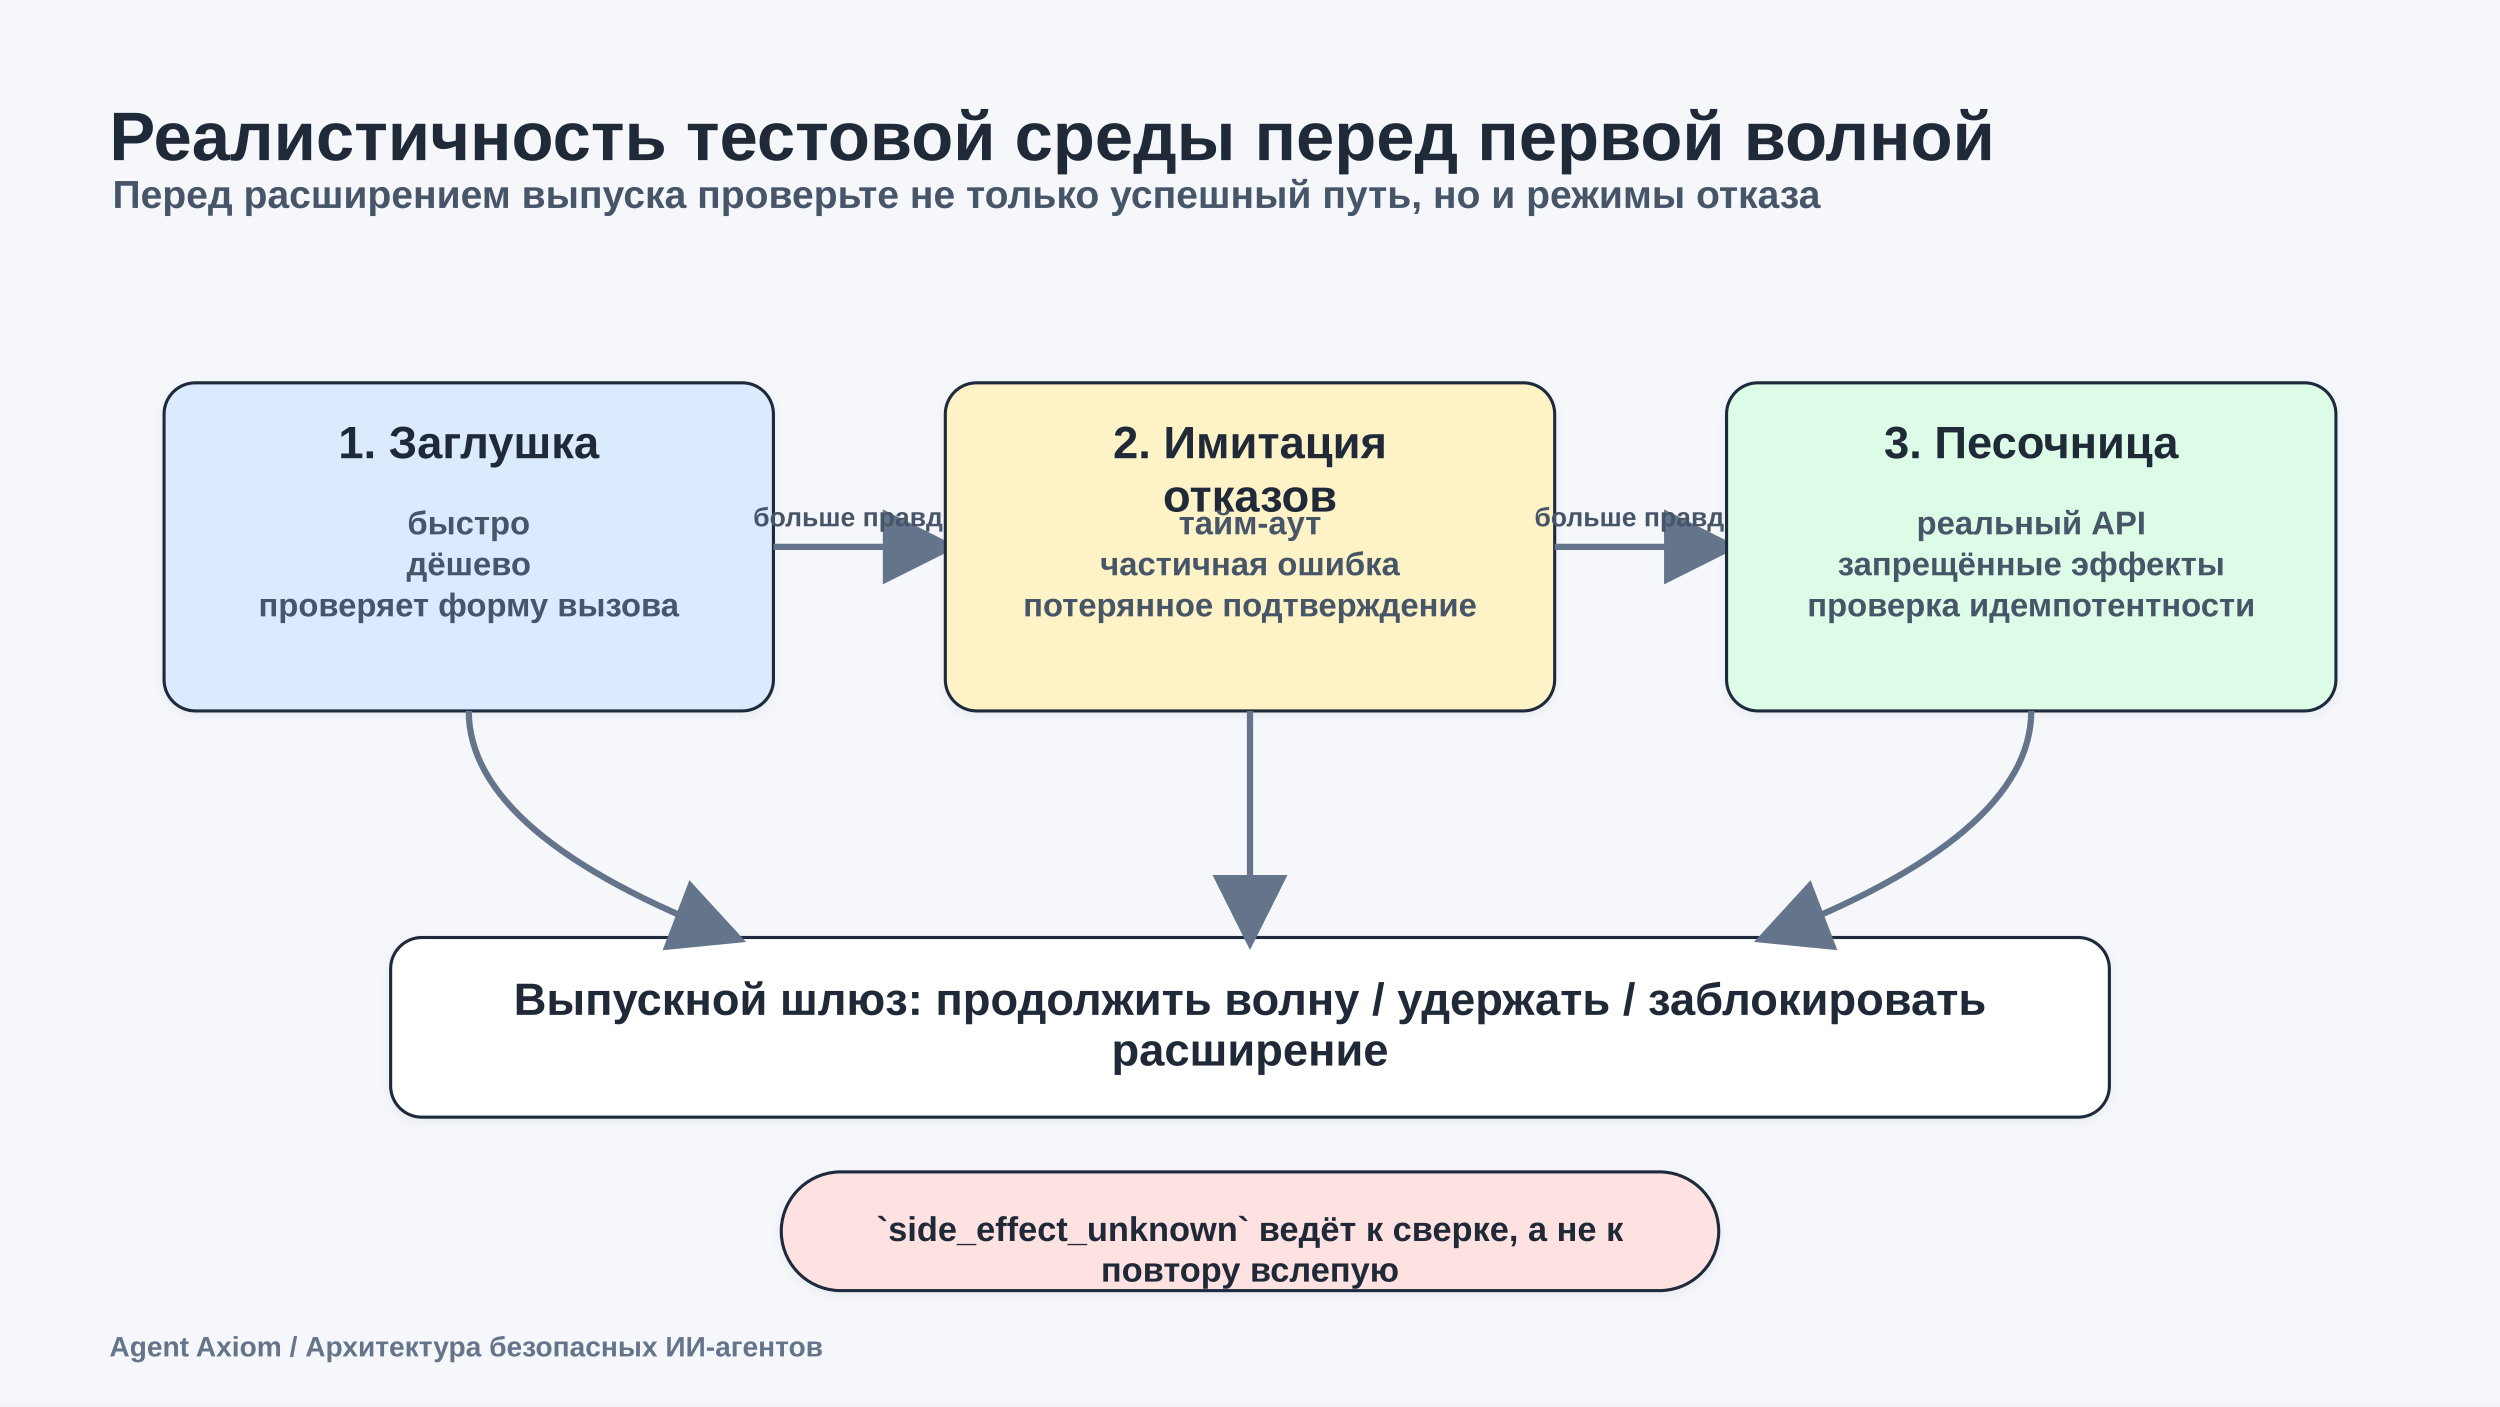
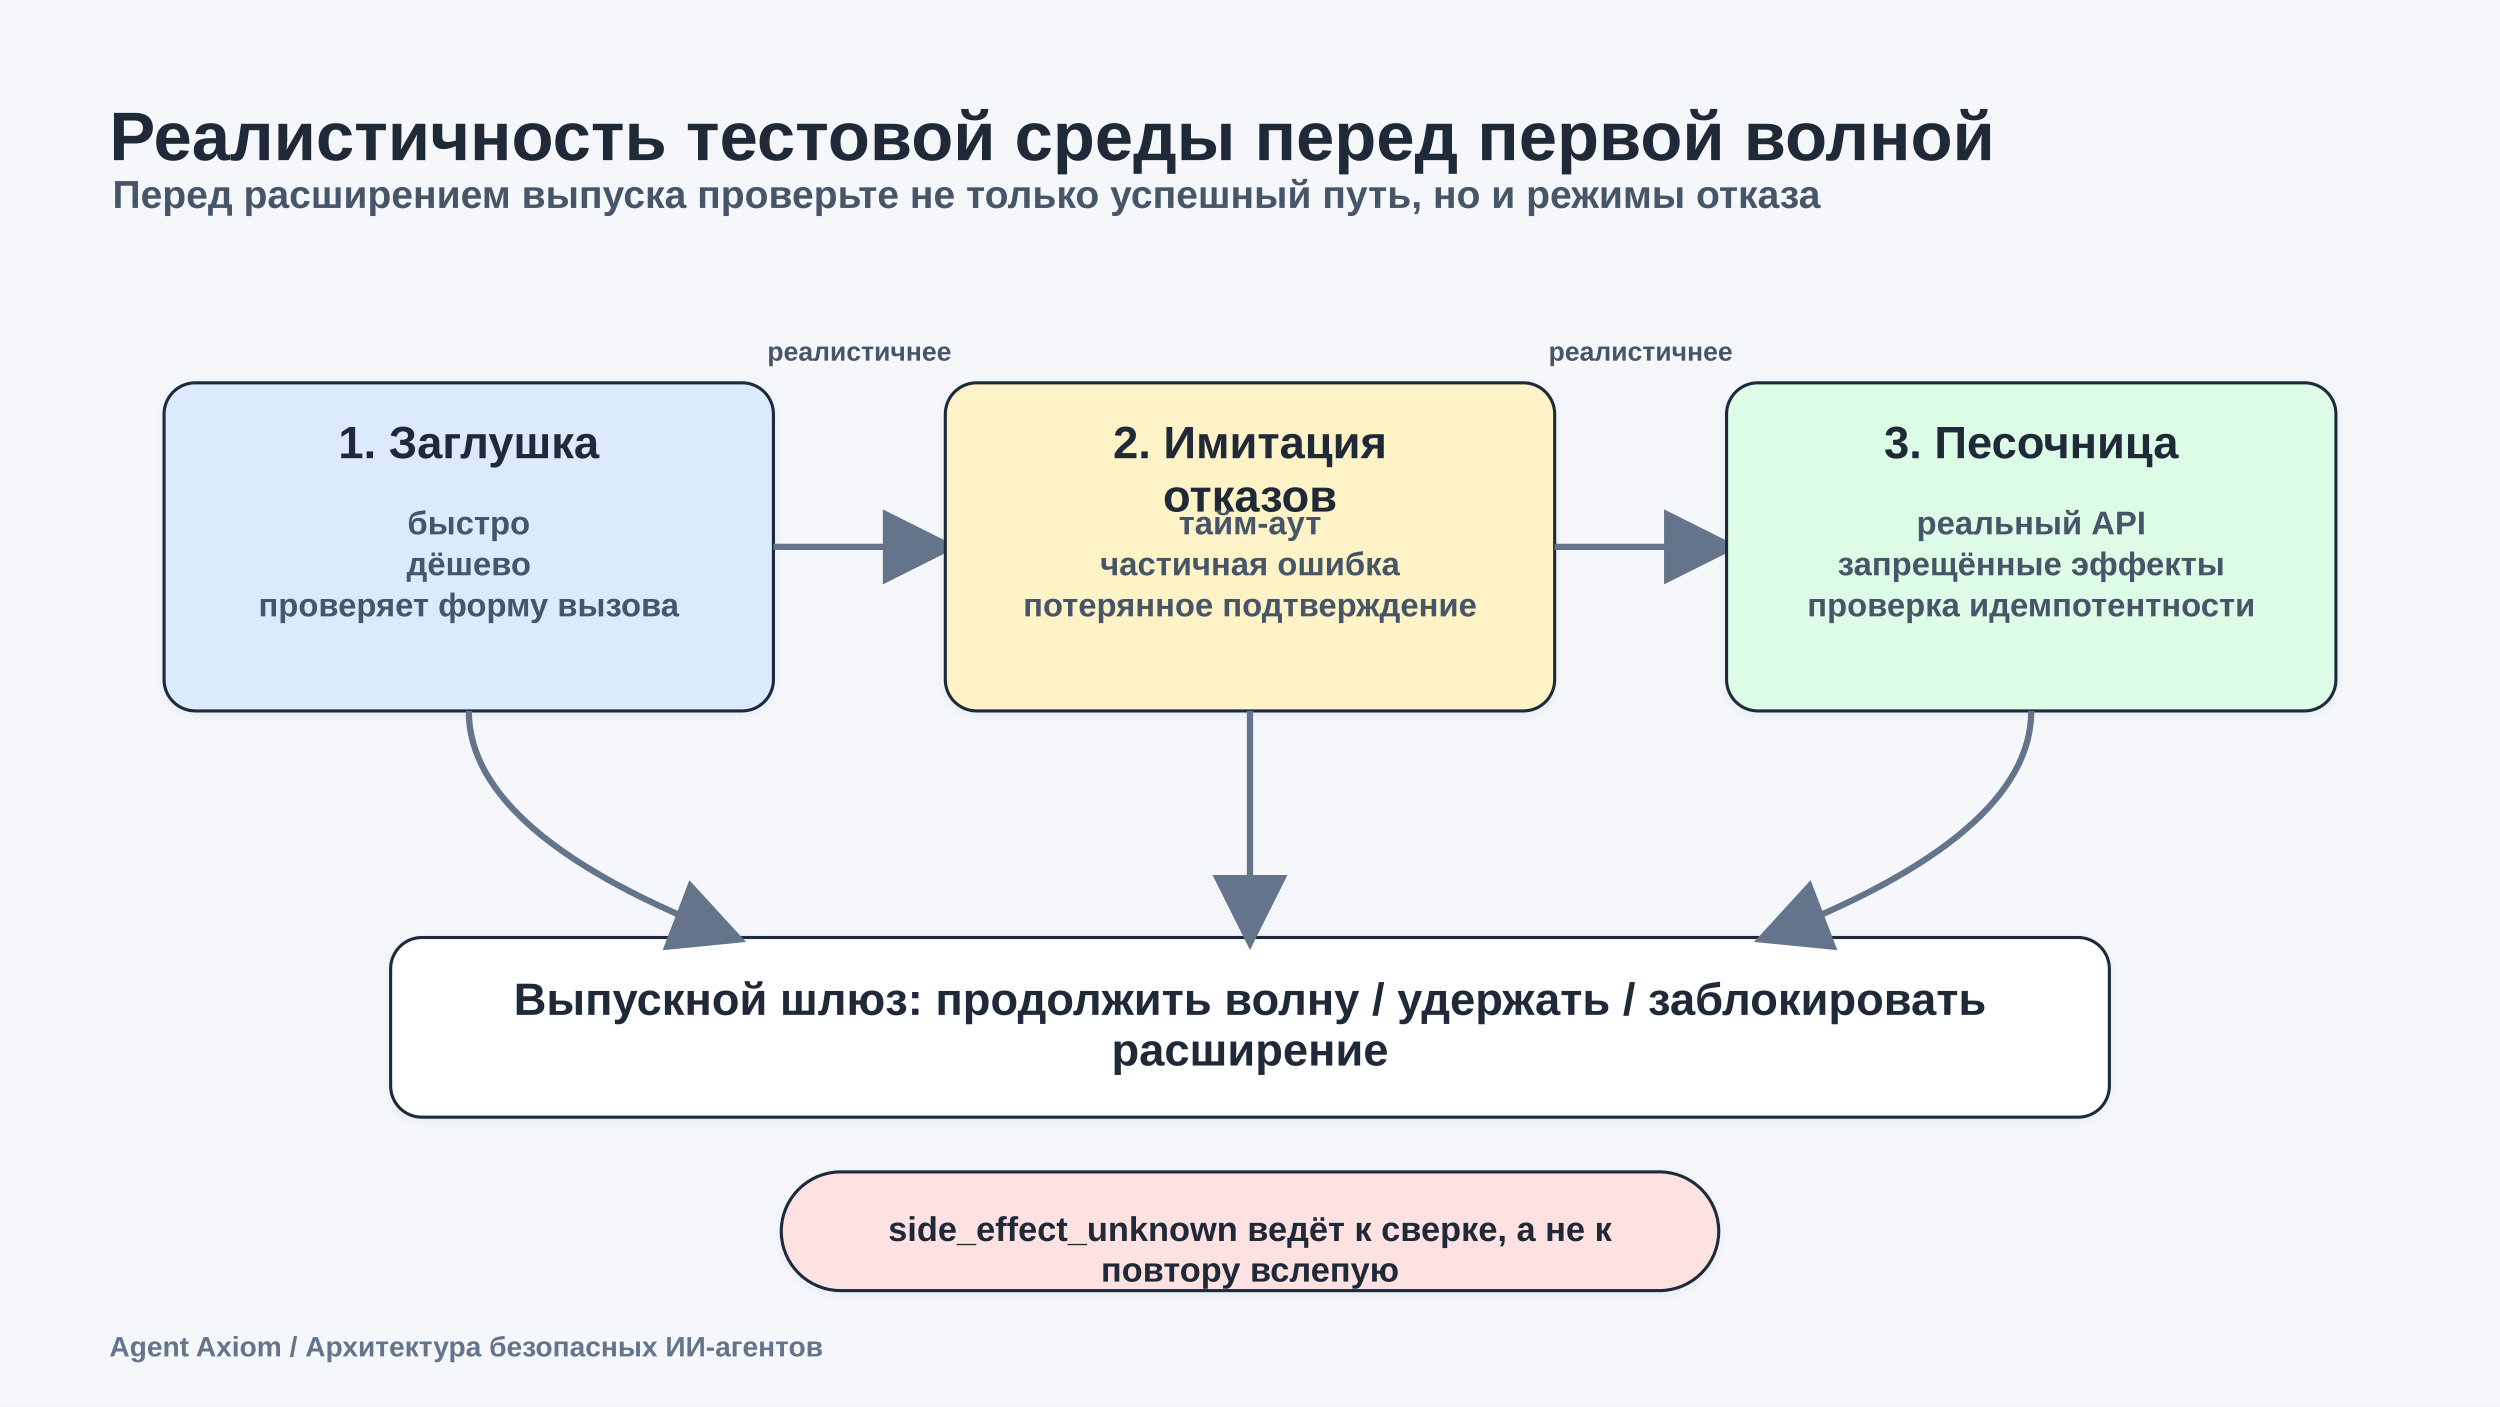
<svg xmlns="http://www.w3.org/2000/svg" width="1600" height="900" viewBox="0 0 1600 900">
  <defs>
    <marker id="arrow" markerWidth="12" markerHeight="12" refX="10" refY="6" orient="auto" markerUnits="strokeWidth">
      <path d="M 0 0 L 12 6 L 0 12 z" fill="#64748b" />
    </marker>
    <filter id="softShadow" x="-20%" y="-20%" width="140%" height="140%">
      <feDropShadow dx="0" dy="2" stdDeviation="3" flood-color="#94a3b8" flood-opacity="0.16" />
    </filter>
  </defs>
  <rect width="1600" height="900" fill="#f5f7fb" />
  <text x="70" y="90.0" font-family="-apple-system, BlinkMacSystemFont, 'Segoe UI', Arial, sans-serif" font-size="44" font-weight="800" fill="#1f2937" text-anchor="start" dominant-baseline="middle">Реалистичность тестовой среды перед первой волной</text>
  <text x="72" y="126.0" font-family="-apple-system, BlinkMacSystemFont, 'Segoe UI', Arial, sans-serif" font-size="25" font-weight="600" fill="#475569" text-anchor="start" dominant-baseline="middle">Перед расширением выпуска проверьте не только успешный путь, но и режимы отказа</text>
  <text x="70" y="863.0" font-family="-apple-system, BlinkMacSystemFont, 'Segoe UI', Arial, sans-serif" font-size="18" font-weight="600" fill="#64748b" text-anchor="start" dominant-baseline="middle">Agent Axiom / Архитектура безопасных ИИ-агентов</text>
  <rect x="105" y="245" width="390" height="210" rx="20" fill="#dbeafe" stroke="#1e293b" stroke-width="2" filter="url(#softShadow)" />
  <text x="300.0" y="285.0" font-family="-apple-system, BlinkMacSystemFont, 'Segoe UI', Arial, sans-serif" font-size="29" font-weight="800" fill="#1f2937" text-anchor="middle" dominant-baseline="middle">1. Заглушка</text>
  <text x="300.0" y="336.0" font-family="-apple-system, BlinkMacSystemFont, 'Segoe UI', Arial, sans-serif" font-size="21" font-weight="650" fill="#475569" text-anchor="middle" dominant-baseline="middle">быстро</text>
  <text x="300.0" y="362.2" font-family="-apple-system, BlinkMacSystemFont, 'Segoe UI', Arial, sans-serif" font-size="21" font-weight="650" fill="#475569" text-anchor="middle" dominant-baseline="middle">дёшево</text>
  <text x="300.0" y="388.5" font-family="-apple-system, BlinkMacSystemFont, 'Segoe UI', Arial, sans-serif" font-size="21" font-weight="650" fill="#475569" text-anchor="middle" dominant-baseline="middle">проверяет форму вызова</text>
  <line x1="495" y1="350" x2="605" y2="350" stroke="#64748b" stroke-width="4" marker-end="url(#arrow)" />
-   <text x="550.0" y="332.0" font-family="-apple-system, BlinkMacSystemFont, 'Segoe UI', Arial, sans-serif" font-size="17" font-weight="650" fill="#475569" text-anchor="middle" dominant-baseline="middle">больше правды</text>
+   <text x="550.0" y="226.0" font-family="-apple-system, BlinkMacSystemFont, 'Segoe UI', Arial, sans-serif" font-size="17" font-weight="650" fill="#475569" text-anchor="middle" dominant-baseline="middle">реалистичнее</text>
  <rect x="605" y="245" width="390" height="210" rx="20" fill="#fef3c7" stroke="#1e293b" stroke-width="2" filter="url(#softShadow)" />
  <text x="800.0" y="285.0" font-family="-apple-system, BlinkMacSystemFont, 'Segoe UI', Arial, sans-serif" font-size="29" font-weight="800" fill="#1f2937" text-anchor="middle" dominant-baseline="middle">2. Имитация</text>
  <text x="800.0" y="319.2" font-family="-apple-system, BlinkMacSystemFont, 'Segoe UI', Arial, sans-serif" font-size="29" font-weight="800" fill="#1f2937" text-anchor="middle" dominant-baseline="middle">отказов</text>
  <text x="800.0" y="336.0" font-family="-apple-system, BlinkMacSystemFont, 'Segoe UI', Arial, sans-serif" font-size="21" font-weight="650" fill="#475569" text-anchor="middle" dominant-baseline="middle">тайм-аут</text>
  <text x="800.0" y="362.2" font-family="-apple-system, BlinkMacSystemFont, 'Segoe UI', Arial, sans-serif" font-size="21" font-weight="650" fill="#475569" text-anchor="middle" dominant-baseline="middle">частичная ошибка</text>
  <text x="800.0" y="388.5" font-family="-apple-system, BlinkMacSystemFont, 'Segoe UI', Arial, sans-serif" font-size="21" font-weight="650" fill="#475569" text-anchor="middle" dominant-baseline="middle">потерянное подтверждение</text>
  <line x1="995" y1="350" x2="1105" y2="350" stroke="#64748b" stroke-width="4" marker-end="url(#arrow)" />
-   <text x="1050.0" y="332.0" font-family="-apple-system, BlinkMacSystemFont, 'Segoe UI', Arial, sans-serif" font-size="17" font-weight="650" fill="#475569" text-anchor="middle" dominant-baseline="middle">больше правды</text>
+   <text x="1050.0" y="226.0" font-family="-apple-system, BlinkMacSystemFont, 'Segoe UI', Arial, sans-serif" font-size="17" font-weight="650" fill="#475569" text-anchor="middle" dominant-baseline="middle">реалистичнее</text>
  <rect x="1105" y="245" width="390" height="210" rx="20" fill="#dcfce7" stroke="#1e293b" stroke-width="2" filter="url(#softShadow)" />
  <text x="1300.0" y="285.0" font-family="-apple-system, BlinkMacSystemFont, 'Segoe UI', Arial, sans-serif" font-size="29" font-weight="800" fill="#1f2937" text-anchor="middle" dominant-baseline="middle">3. Песочница</text>
  <text x="1300.0" y="336.0" font-family="-apple-system, BlinkMacSystemFont, 'Segoe UI', Arial, sans-serif" font-size="21" font-weight="650" fill="#475569" text-anchor="middle" dominant-baseline="middle">реальный API</text>
  <text x="1300.0" y="362.2" font-family="-apple-system, BlinkMacSystemFont, 'Segoe UI', Arial, sans-serif" font-size="21" font-weight="650" fill="#475569" text-anchor="middle" dominant-baseline="middle">запрещённые эффекты</text>
  <text x="1300.0" y="388.5" font-family="-apple-system, BlinkMacSystemFont, 'Segoe UI', Arial, sans-serif" font-size="21" font-weight="650" fill="#475569" text-anchor="middle" dominant-baseline="middle">проверка идемпотентности</text>
  <rect x="250" y="600" width="1100" height="115" rx="20" fill="#ffffff" stroke="#1e293b" stroke-width="2" filter="url(#softShadow)" />
  <text x="800.0" y="641.3" font-family="-apple-system, BlinkMacSystemFont, 'Segoe UI', Arial, sans-serif" font-size="29" font-weight="760" fill="#1f2937" text-anchor="middle" dominant-baseline="middle">Выпускной шлюз: продолжить волну / удержать / заблокировать</text>
  <text x="800.0" y="673.7" font-family="-apple-system, BlinkMacSystemFont, 'Segoe UI', Arial, sans-serif" font-size="29" font-weight="760" fill="#1f2937" text-anchor="middle" dominant-baseline="middle">расширение</text>
  <path d="M300,455 Q300,535 470,600" fill="none" stroke="#64748b" stroke-width="4" marker-end="url(#arrow)" />
  <line x1="800" y1="455" x2="800" y2="600" stroke="#64748b" stroke-width="4" marker-end="url(#arrow)" />
  <path d="M1300,455 Q1300,535 1130,600" fill="none" stroke="#64748b" stroke-width="4" marker-end="url(#arrow)" />
  <rect x="500" y="750" width="600" height="76" rx="38.0" fill="#fee2e2" stroke="#1e293b" stroke-width="2" filter="url(#softShadow)" />
-   <text x="800.0" y="788.0" font-family="-apple-system, BlinkMacSystemFont, 'Segoe UI', Arial, sans-serif" font-size="22" font-weight="700" fill="#1f2937" text-anchor="middle" dominant-baseline="middle">`side_effect_unknown` ведёт к сверке, а не к</text>
+   <text x="800.0" y="788.0" font-family="-apple-system, BlinkMacSystemFont, 'Segoe UI', Arial, sans-serif" font-size="22" font-weight="700" fill="#1f2937" text-anchor="middle" dominant-baseline="middle">side_effect_unknown ведёт к сверке, а не к</text>
  <text x="800.0" y="814.0" font-family="-apple-system, BlinkMacSystemFont, 'Segoe UI', Arial, sans-serif" font-size="22" font-weight="700" fill="#1f2937" text-anchor="middle" dominant-baseline="middle">повтору вслепую</text>
</svg>
